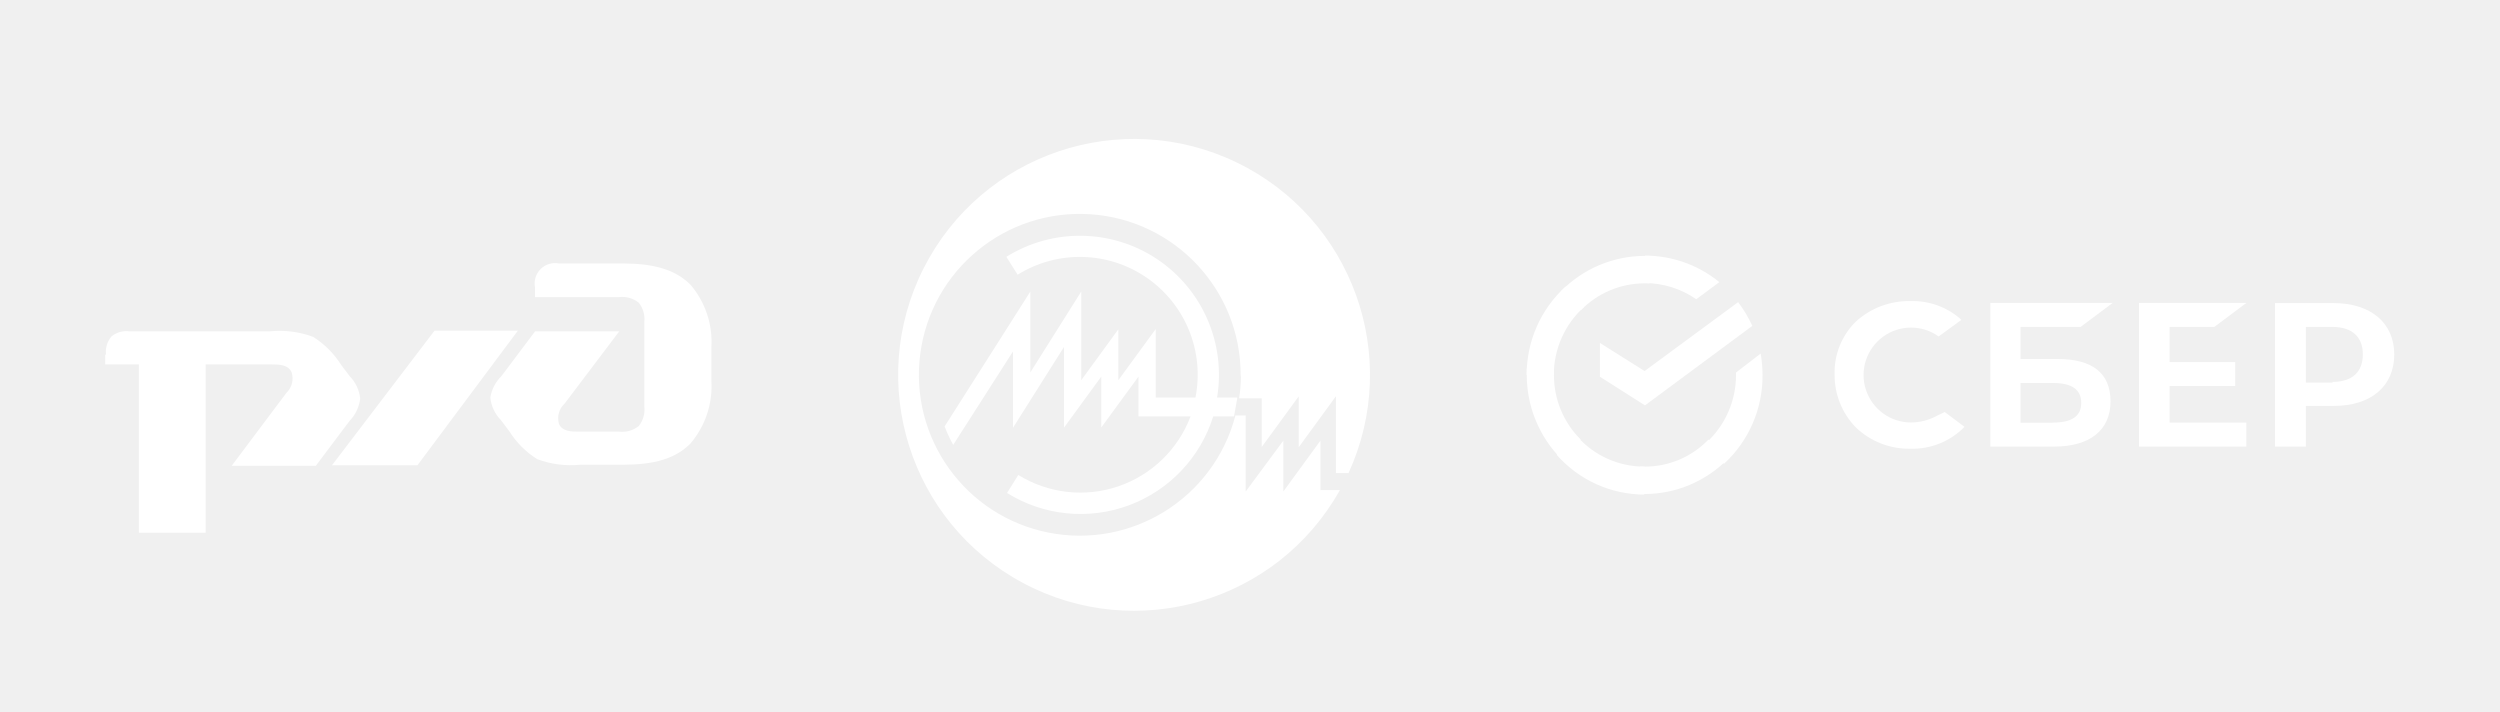
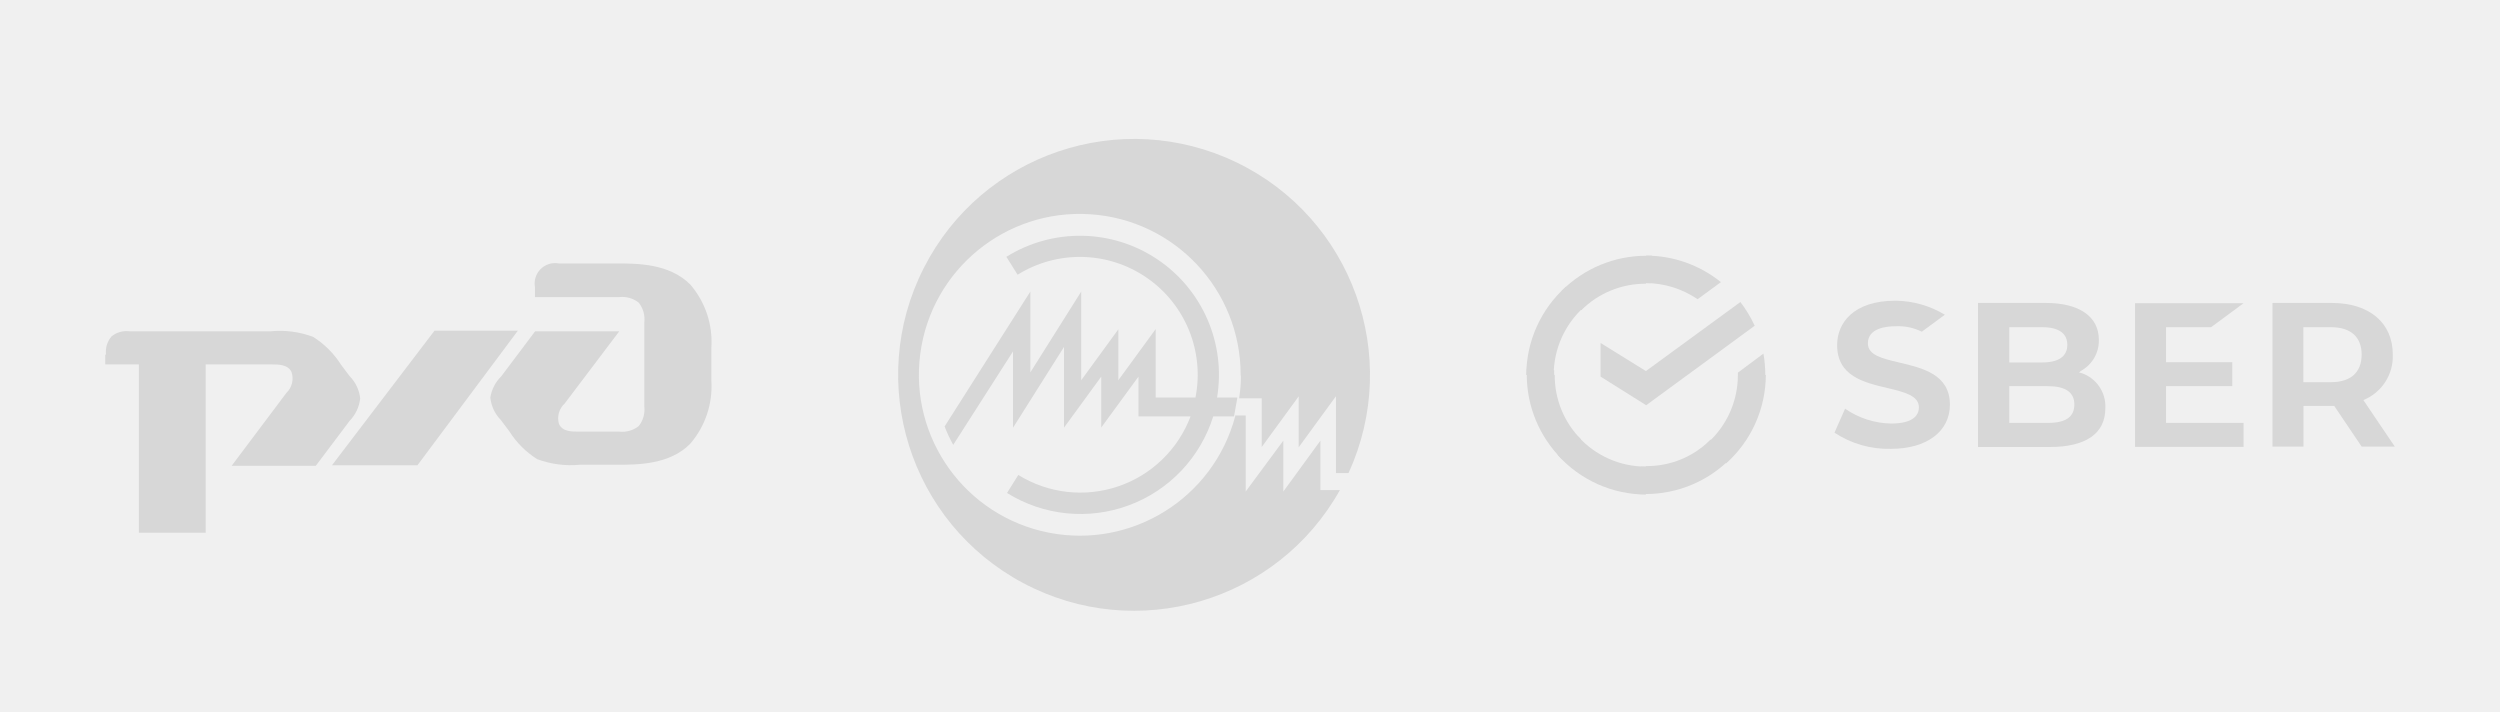
<svg xmlns="http://www.w3.org/2000/svg" width="188.65" height="53.72" viewBox="0 0 188.65 53.72">
  <g>
    <g>
-       <path d="M93.36,30.07V30H91.84a10.49,10.49,0,0,0-15.9-10.62l.85,1.35A8.89,8.89,0,0,1,90.21,30h-3V24.83l-2.82,3.86V24.85l-2.8,3.84V22l-3.84,6.1V22L71.28,32.18a11,11,0,0,0,.65,1.39l4.51-7.05v5.76l3.85-6.1v6.09l2.81-3.85v3.84l2.81-3.84v3h3.93a8.89,8.89,0,0,1-13,4.42l-.85,1.36a10.49,10.49,0,0,0,15.56-5.78h1.57S93.29,30.5,93.36,30.07Z" style="fill: #fff" />
-       <path d="M93.64,28.43A10.14,10.14,0,0,1,93.51,30v.06h1.7v3.67L98,29.91v3.84l2.81-3.85v5.8h.95a17.8,17.8,0,1,0-.65,1.28H99.64V33.25l-2.8,3.84V33.25L94,37.09V31.35h-.79v.06a12.14,12.14,0,1,1,.41-3.12Z" style="fill: #fff" />
+       <path d="M93.36,30.07V30H91.84a10.49,10.49,0,0,0-15.9-10.62l.85,1.35A8.89,8.89,0,0,1,90.21,30h-3V24.83l-2.82,3.86V24.85l-2.8,3.84V22l-3.84,6.1V22L71.28,32.18a11,11,0,0,0,.65,1.39l4.51-7.05v5.76l3.85-6.1v6.09l2.81-3.85v3.84l2.81-3.84v3h3.93a8.89,8.89,0,0,1-13,4.42l-.85,1.36a10.49,10.49,0,0,0,15.56-5.78h1.57S93.29,30.5,93.36,30.07Z" style="fill: #d7d7d7" />
+       <path d="M93.64,28.43A10.14,10.14,0,0,1,93.51,30v.06h1.7v3.67L98,29.91v3.84l2.81-3.85v5.8h.95a17.8,17.8,0,1,0-.65,1.28H99.64V33.25l-2.8,3.84V33.25L94,37.09V31.35h-.79v.06a12.14,12.14,0,1,1,.41-3.12Z" style="fill: #d7d7d7" />
    </g>
    <g>
-       <path d="M40.37,21.68v.74h6.35a2,2,0,0,1,1.48.42,2,2,0,0,1,.42,1.48v6.35a2,2,0,0,1-.42,1.48,2,2,0,0,1-1.48.42H43.66c-.53,0-1.22,0-1.48-.58a1.51,1.51,0,0,1,.43-1.54L46.73,25H40.38l-2.55,3.39A2.89,2.89,0,0,0,37,30a2.82,2.82,0,0,0,.79,1.69l.64.85a6.71,6.71,0,0,0,2.11,2.11,7.28,7.28,0,0,0,3.23.42h2.76c1.59,0,4,0,5.56-1.59a6.65,6.65,0,0,0,1.59-4.76V26.23a6.63,6.63,0,0,0-1.59-4.76c-1.59-1.59-4-1.59-5.56-1.59H42.17a1.54,1.54,0,0,0-1.8,1.8" style="fill: #fff" />
-       <polygon points="32.79 24.95 39.08 24.95 31.5 35.11 25.05 35.11 32.79 24.95" style="fill: #fff" />
-       <path d="M8,26.76a1.78,1.78,0,0,1,.42-1.38A1.78,1.78,0,0,1,9.76,25H20.4a7.22,7.22,0,0,1,3.23.42,6.78,6.78,0,0,1,2.11,2.11l.64.85a2.82,2.82,0,0,1,.8,1.69,2.89,2.89,0,0,1-.8,1.69l-2.55,3.39H17.48l4.13-5.5A1.51,1.51,0,0,0,22,28.08c-.26-.58-1-.58-1.48-.58h-5V40.2H10.48V27.5H7.94v-.74" style="fill: #fff" />
+       <path d="M40.37,21.68v.74h6.35a2,2,0,0,1,1.48.42,2,2,0,0,1,.42,1.48v6.35a2,2,0,0,1-.42,1.48,2,2,0,0,1-1.48.42H43.66c-.53,0-1.22,0-1.48-.58a1.51,1.51,0,0,1,.43-1.54L46.73,25H40.38l-2.55,3.39A2.89,2.89,0,0,0,37,30a2.82,2.82,0,0,0,.79,1.69l.64.85a6.71,6.71,0,0,0,2.11,2.11,7.28,7.28,0,0,0,3.23.42h2.76c1.59,0,4,0,5.56-1.59a6.65,6.65,0,0,0,1.59-4.76V26.23a6.63,6.63,0,0,0-1.59-4.76c-1.59-1.59-4-1.59-5.56-1.59H42.17a1.54,1.54,0,0,0-1.8,1.8" style="fill: #d7d7d7" />
+       <polygon points="32.79 24.95 39.08 24.95 31.5 35.11 25.05 35.11 32.79 24.95" style="fill: #d7d7d7" />
+       <path d="M8,26.76a1.78,1.78,0,0,1,.42-1.38A1.78,1.78,0,0,1,9.76,25H20.4a7.22,7.22,0,0,1,3.23.42,6.78,6.78,0,0,1,2.11,2.11l.64.85a2.82,2.82,0,0,1,.8,1.69,2.89,2.89,0,0,1-.8,1.69l-2.55,3.39H17.48l4.13-5.5A1.51,1.51,0,0,0,22,28.08c-.26-.58-1-.58-1.48-.58h-5V40.2H10.48V27.5H7.94v-.74" style="fill: #d7d7d7" />
    </g>
    <g>
-       <path d="M167.09,24.67l2.42-1.81h-8.1V33.7h8.1V31.89h-5.79V29.13h4.95V27.32h-4.95V24.67Z" style="fill: #fff" />
-       <path d="M155.28,27.09h-2.81V24.67H157l2.42-1.81h-9.23V33.7H155c2.7,0,4.26-1.24,4.26-3.41S157.84,27.09,155.28,27.09Zm-.39,4.81h-2.42v-3h2.42c1.47,0,2.16.5,2.16,1.51S156.32,31.89,154.89,31.89Z" style="fill: #fff" />
-       <path d="M176.07,22.87h-4.4V33.7H174V30.63h2.11c2.81,0,4.56-1.49,4.56-3.88S178.89,22.87,176.07,22.87Zm-.05,6H174V24.67H176c1.49,0,2.3.75,2.3,2.07S177.51,28.82,176,28.82Z" style="fill: #fff" />
-       <path d="M146.19,31.36a4.13,4.13,0,0,1-2,.52,3.58,3.58,0,1,1,2.1-6.49L148,24.14l-.11-.11a5.47,5.47,0,0,0-3.74-1.31,5.92,5.92,0,0,0-4.1,1.54,5.37,5.37,0,0,0-1.61,4,5.63,5.63,0,0,0,1.61,4,5.77,5.77,0,0,0,4.09,1.6,5.48,5.48,0,0,0,4.1-1.65l-1.49-1.12Z" style="fill: #fff" />
-       <path d="M131.16,22.8a9.62,9.62,0,0,1,1.07,1.79l-8.1,6-3.4-2.16V25.88L124.1,28Z" style="fill: #fff" />
-       <path d="M117.26,28.29a2.34,2.34,0,0,1,0-.35l-2.05-.11c0,.14,0,.3,0,.44a9,9,0,0,0,2.61,6.37l1.46-1.47A6.85,6.85,0,0,1,117.26,28.29Z" style="fill: #fff" />
-       <path d="M124.1,21.38a2.3,2.3,0,0,1,.35,0l.11-2.07-.44,0a8.84,8.84,0,0,0-6.3,2.64l1.46,1.47A6.74,6.74,0,0,1,124.1,21.38Z" style="fill: #fff" />
-       <path d="M124.1,35.21a2.3,2.3,0,0,1-.35,0l-.11,2.07.44,0a8.84,8.84,0,0,0,6.3-2.64l-1.46-1.47A6.64,6.64,0,0,1,124.1,35.21Z" style="fill: #fff" />
-       <path d="M128,22.58l1.74-1.29a8.85,8.85,0,0,0-5.6-2v2.07A6.84,6.84,0,0,1,128,22.58Z" style="fill: #fff" />
-       <path d="M133,28.29a9.75,9.75,0,0,0-.14-1.61L131,28.11v.18a6.91,6.91,0,0,1-2.26,5.13L130.09,35A9,9,0,0,0,133,28.29Z" style="fill: #fff" />
-       <path d="M124.1,35.21A6.76,6.76,0,0,1,119,32.92l-1.53,1.4a8.81,8.81,0,0,0,6.6,3Z" style="fill: #fff" />
-       <path d="M119.52,23.17l-1.39-1.54a9,9,0,0,0-2.93,6.67h2.05A6.93,6.93,0,0,1,119.52,23.17Z" style="fill: #fff" />
+       <path d="M143.05,22.69c-3.26,0-4.42,1.74-4.42,3.35,0,2.34,2,2.82,3.83,3.25,1.26.3,2.34.57,2.34,1.45,0,.46-.27,1.22-2.09,1.22a6.28,6.28,0,0,1-3.48-1.12l-.8,1.81a7.38,7.38,0,0,0,4.26,1.22c2.7,0,4.45-1.31,4.45-3.33,0-2.29-2.06-2.77-3.85-3.19-1.26-.3-2.34-.55-2.34-1.44,0-1.17,1.44-1.29,2.07-1.29a4,4,0,0,1,2,.41l1.74-1.28a7.37,7.37,0,0,0-3.71-1.06Z" style="fill: #d7d7d7" />
+       <path d="M178.34,30.19a3.56,3.56,0,0,0,2.22-3.44c0-2.39-1.77-3.89-4.61-3.89h-4.47V33.7h2.34V30.63h2.32l2.07,3.07,2.5,0Zm-2.45-1.35h-2.08V24.69h2.08c1.51,0,2.32.75,2.32,2.07S177.4,28.84,175.89,28.84Z" style="fill: #d7d7d7" />
+       <polygon points="161.11 22.88 161.11 33.72 169.3 33.72 169.3 31.91 163.45 31.91 163.45 29.14 168.45 29.14 168.45 27.33 163.45 27.33 163.45 24.69 166.85 24.69 169.3 22.88 161.11 22.88 161.11 22.88" style="fill: #d7d7d7" />
+       <path d="M157,28.13l-.11,0L157,28a2.6,2.6,0,0,0,1.38-2.36c0-1.76-1.49-2.78-4-2.78h-5.12V33.73h5.42c2.7,0,4.19-1,4.19-2.93A2.65,2.65,0,0,0,157,28.13Zm-5.38-3.44h2.48c1.58,0,1.9.73,1.9,1.33,0,.87-.65,1.33-1.9,1.33h-2.48Zm2.91,7.22h-2.91V29.14h2.91c1.33,0,2,.46,2,1.38S155.91,31.91,154.56,31.91Z" style="fill: #d7d7d7" />
+       <path d="M131.33,22.79a9.62,9.62,0,0,1,1.08,1.79l-8.19,6-3.44-2.16V25.88L124.2,28Z" style="fill: #d7d7d7" />
+       <path d="M117.28,28.29a2.38,2.38,0,0,1,0-.35l-2.07-.11c0,.14,0,.3,0,.44a9,9,0,0,0,2.64,6.37l1.47-1.47a6.82,6.82,0,0,1-2-4.88Z" style="fill: #d7d7d7" />
+       <path d="M124.2,21.37a2.38,2.38,0,0,1,.35,0l.11-2.07-.44,0a9,9,0,0,0-6.37,2.64l1.47,1.47a6.85,6.85,0,0,1,4.88-2Z" style="fill: #d7d7d7" />
+       <path d="M124.2,35.21a2.38,2.38,0,0,1-.35,0l-.11,2.07.44,0a9,9,0,0,0,6.37-2.64l-1.47-1.47a6.75,6.75,0,0,1-4.88,2Z" style="fill: #d7d7d7" />
+       <path d="M128.1,22.58l1.76-1.29a9,9,0,0,0-5.66-2v2.07a7,7,0,0,1,3.9,1.22Z" style="fill: #d7d7d7" />
+       <path d="M133.21,28.29a9.75,9.75,0,0,0-.14-1.61l-1.93,1.44v.18a6.87,6.87,0,0,1-2.29,5.13l1.4,1.54a9,9,0,0,0,3-6.67Z" style="fill: #d7d7d7" />
+       <path d="M124.2,35.21a6.87,6.87,0,0,1-5.13-2.29l-1.54,1.4a9,9,0,0,0,6.67,3Z" style="fill: #d7d7d7" />
+       <path d="M119.57,23.17l-1.4-1.54a9,9,0,0,0-3,6.67h2.07a6.9,6.9,0,0,1,2.29-5.13Z" style="fill: #d7d7d7" />
    </g>
  </g>
</svg>
